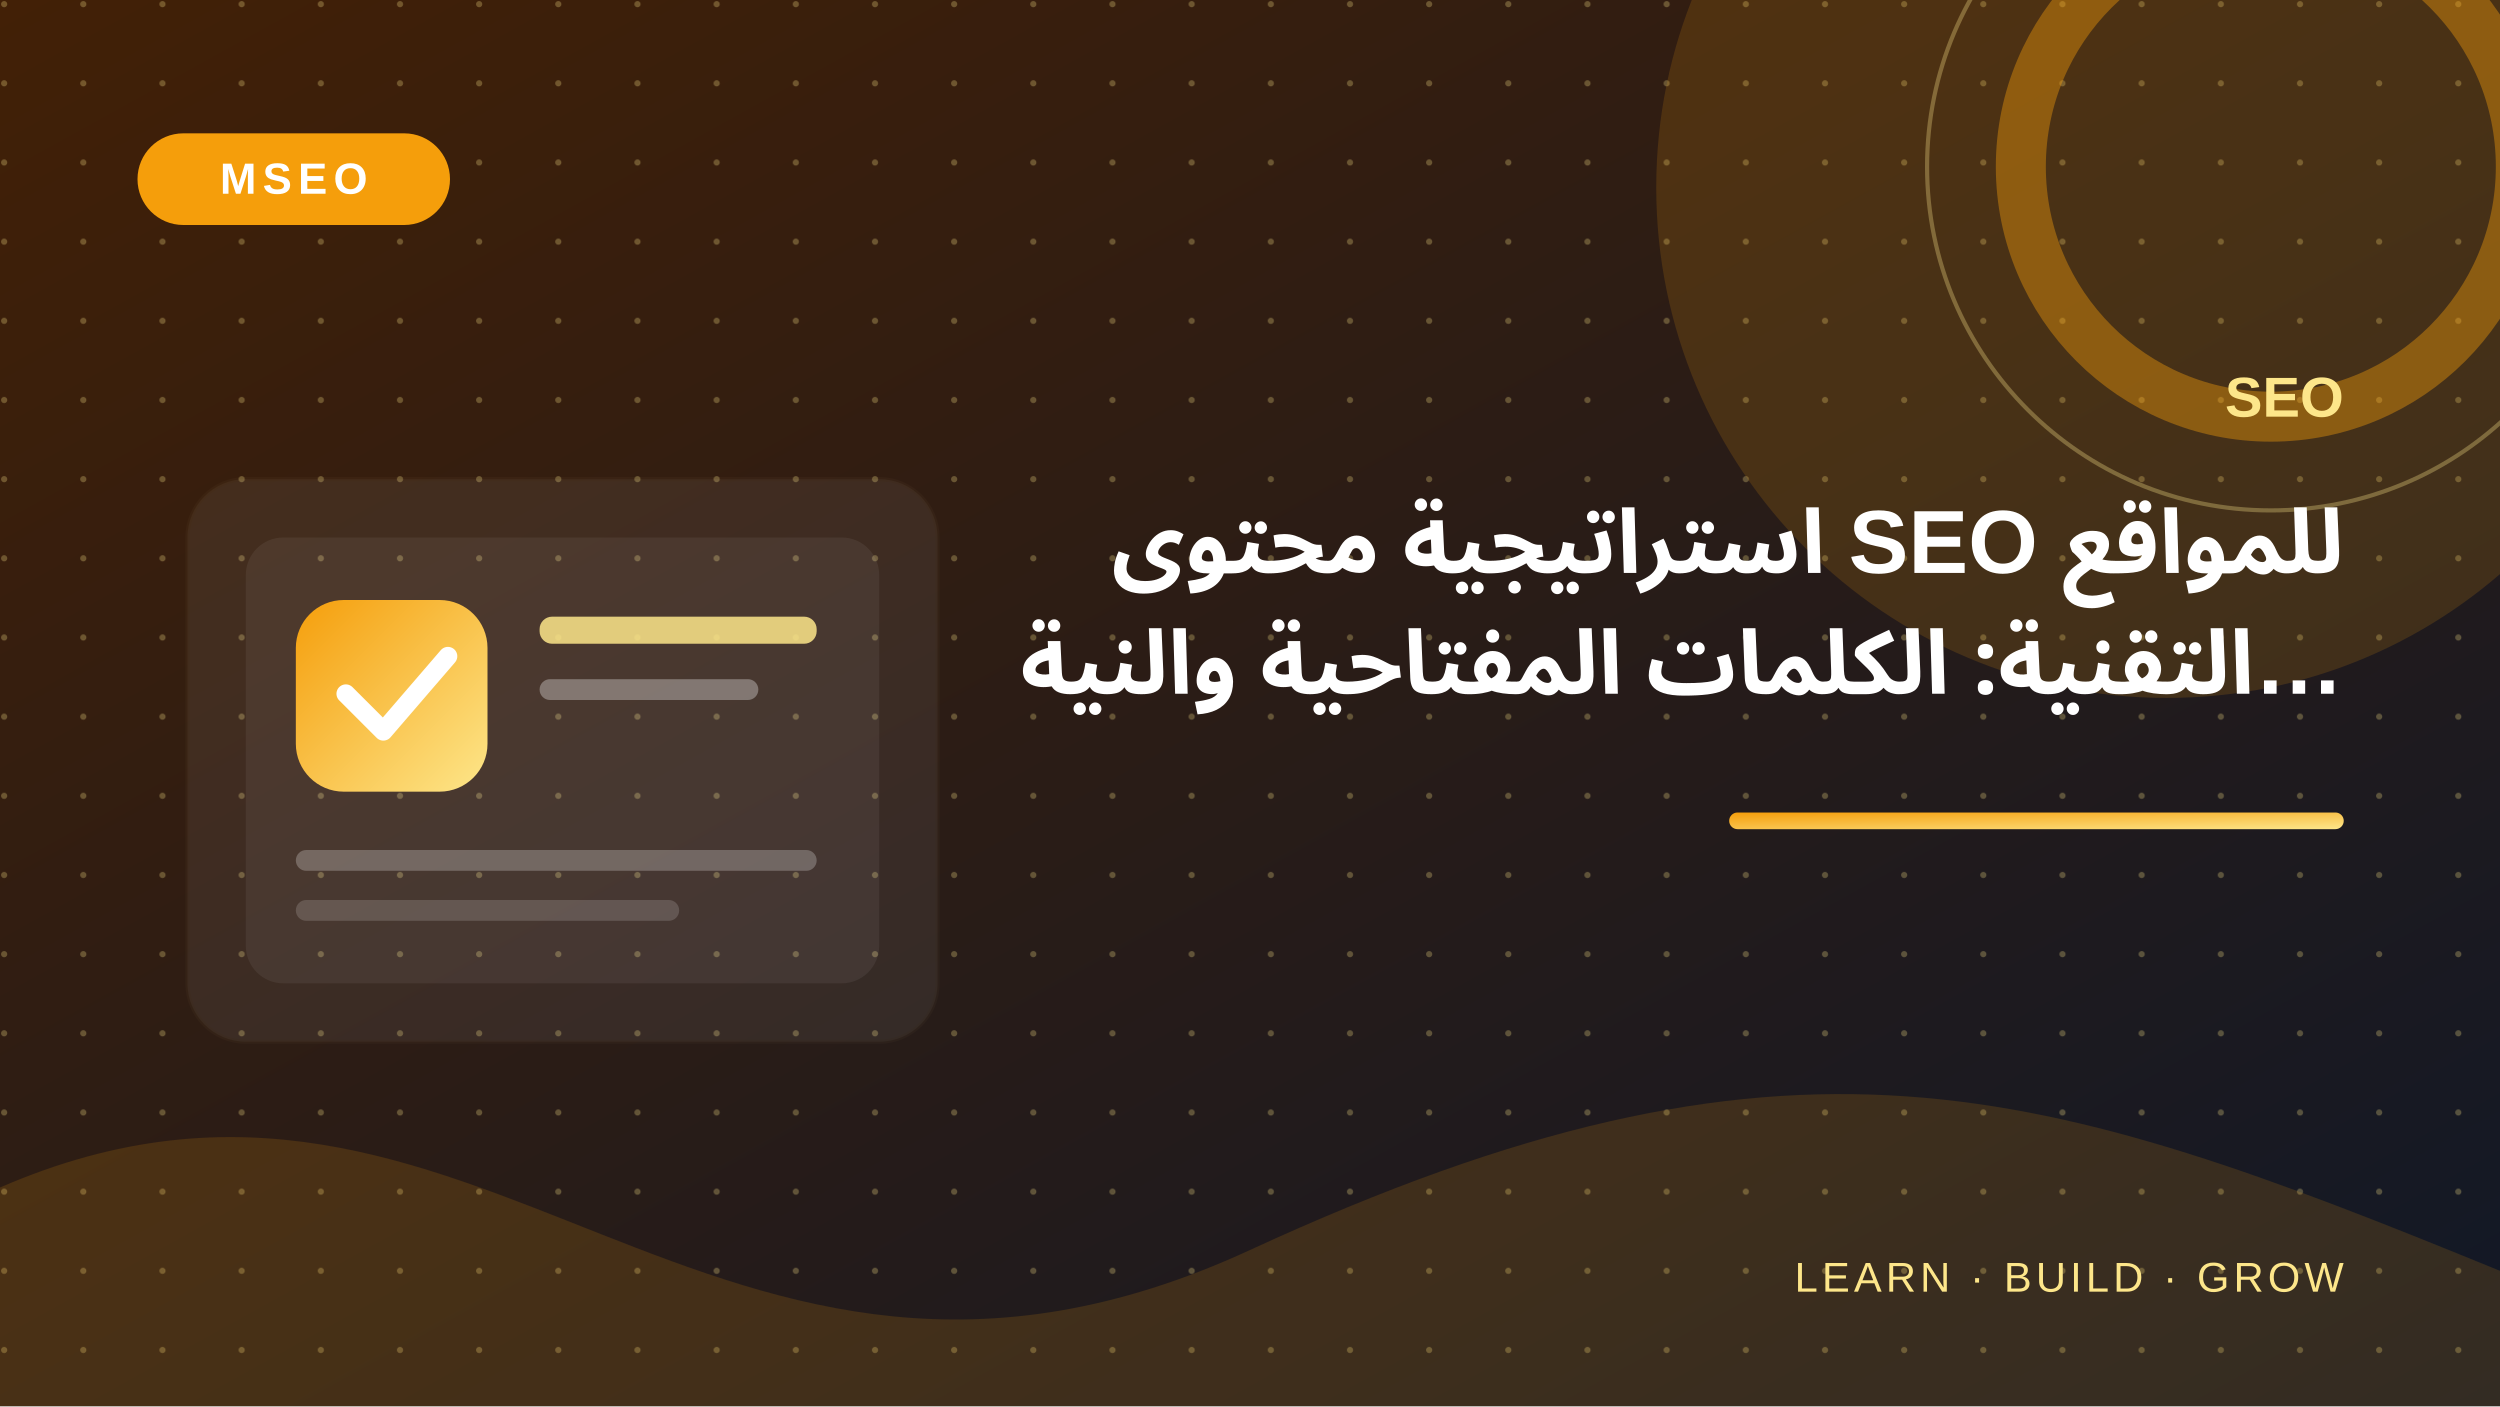
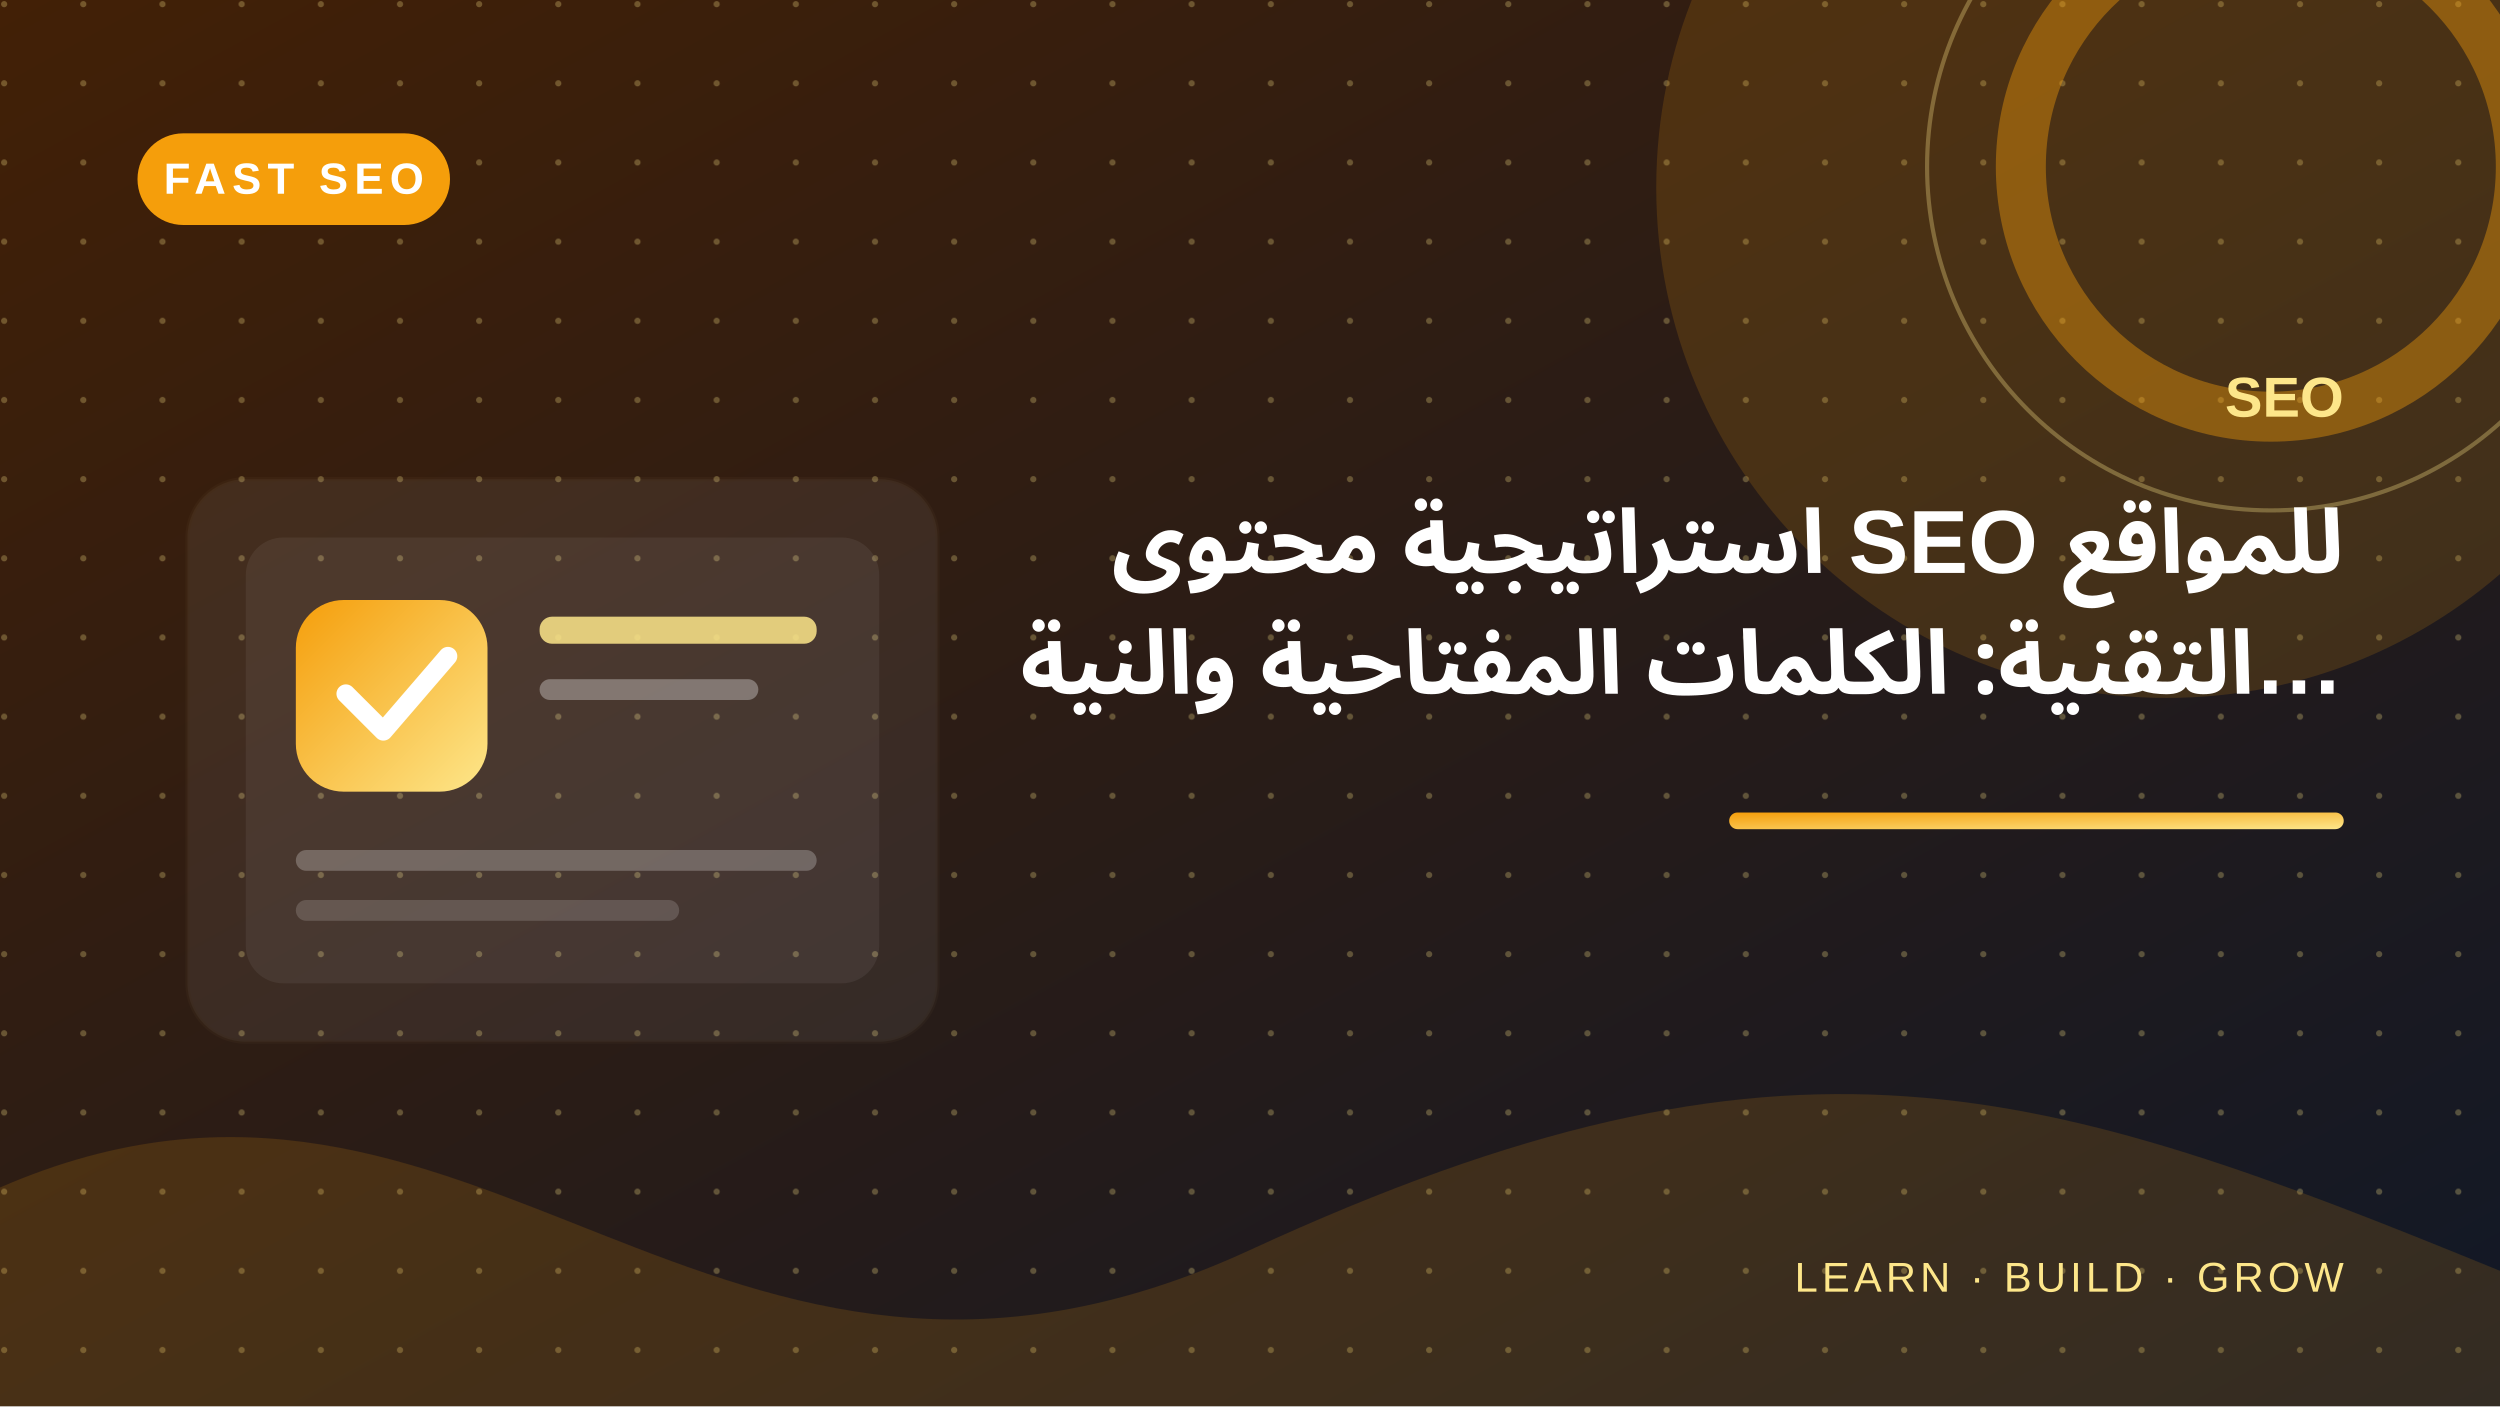
<svg xmlns="http://www.w3.org/2000/svg" width="1200" height="675" viewBox="0 0 1200 675" role="img" aria-labelledby="title desc">
  <defs>
    <linearGradient id="g" x1="0" y1="0" x2="1" y2="1">
      <stop stop-color="#422006" />
      <stop offset="1" stop-color="#111827" />
    </linearGradient>
    <linearGradient id="a" x1="0" y1="0" x2="1" y2="1">
      <stop stop-color="#f59e0b" />
      <stop offset="1" stop-color="#fde68a" />
    </linearGradient>
    <pattern id="p" width="38" height="38" patternUnits="userSpaceOnUse">
      <circle cx="2" cy="2" r="1.5" fill="#fde68a" opacity=".28" />
    </pattern>
  </defs>
  <rect width="1200" height="675" fill="url(#g)" />
  <rect width="1200" height="675" fill="url(#p)" />
  <circle cx="1040" cy="90" r="245" fill="#f59e0b" opacity=".16" />
  <circle cx="1090" cy="80" r="165" fill="none" stroke="#fde68a" stroke-width="2" opacity=".32" />
  <circle cx="1090" cy="80" r="120" fill="none" stroke="#f59e0b" stroke-width="24" opacity=".4" />
  <path d="M0 570 C230 470 340 720 600 600 S980 520 1200 610 L1200 675 L0 675Z" fill="#f59e0b" opacity=".15" />
  <rect x="66" y="64" width="150" height="44" rx="22" fill="#f59e0b" />
-   <text x="141" y="93" fill="#fff" text-anchor="middle" font-family="Arial,sans-serif" font-size="21" font-weight="800" letter-spacing="3">MSEO</text>
+   <text x="141" y="93" fill="#fff" text-anchor="middle" font-family="Arial,sans-serif" font-size="21" font-weight="800" letter-spacing="3">FAST SEO</text>
  <text x="1125" y="200" fill="#fde68a" text-anchor="end" font-family="Arial,sans-serif" font-size="27" font-weight="700">SEO</text>
  <text x="1125" y="275" fill="#fff" text-anchor="end" font-family="Noto Sans Arabic,Tahoma,Arial,sans-serif" font-size="43" font-weight="800">استراتيجية محتوى SEO للمواقع</text>
  <text x="1125" y="333" fill="#fff" text-anchor="end" font-family="Noto Sans Arabic,Tahoma,Arial,sans-serif" font-size="43" font-weight="800">التقنية: الكلمات المفتاحية والنية…</text>
  <rect x="830" y="390" width="295" height="8" rx="4" fill="url(#a)" />
  <g transform="translate(90 230)">
    <rect x="0" y="0" width="360" height="270" rx="28" fill="#fff" opacity=".07" stroke="#fde68a" stroke-opacity=".42" stroke-width="2" />
    <rect x="28" y="28" width="304" height="214" rx="18" fill="#fff" opacity=".06" />
    <rect x="52" y="58" width="92" height="92" rx="23" fill="url(#a)" />
    <path d="M76 103l18 18 31-36" fill="none" stroke="#fff" stroke-width="9" stroke-linecap="round" stroke-linejoin="round" />
    <rect x="169" y="66" width="133" height="13" rx="6" fill="#fde68a" opacity=".85" />
    <rect x="169" y="96" width="105" height="10" rx="5" fill="#fff" opacity=".32" />
    <rect x="52" y="178" width="250" height="10" rx="5" fill="#fff" opacity=".24" />
    <rect x="52" y="202" width="184" height="10" rx="5" fill="#fff" opacity=".16" />
  </g>
  <text x="1125" y="620" fill="#fde68a" text-anchor="end" font-family="Arial,sans-serif" font-size="20" letter-spacing="2">LEARN · BUILD · GROW</text>
</svg>
